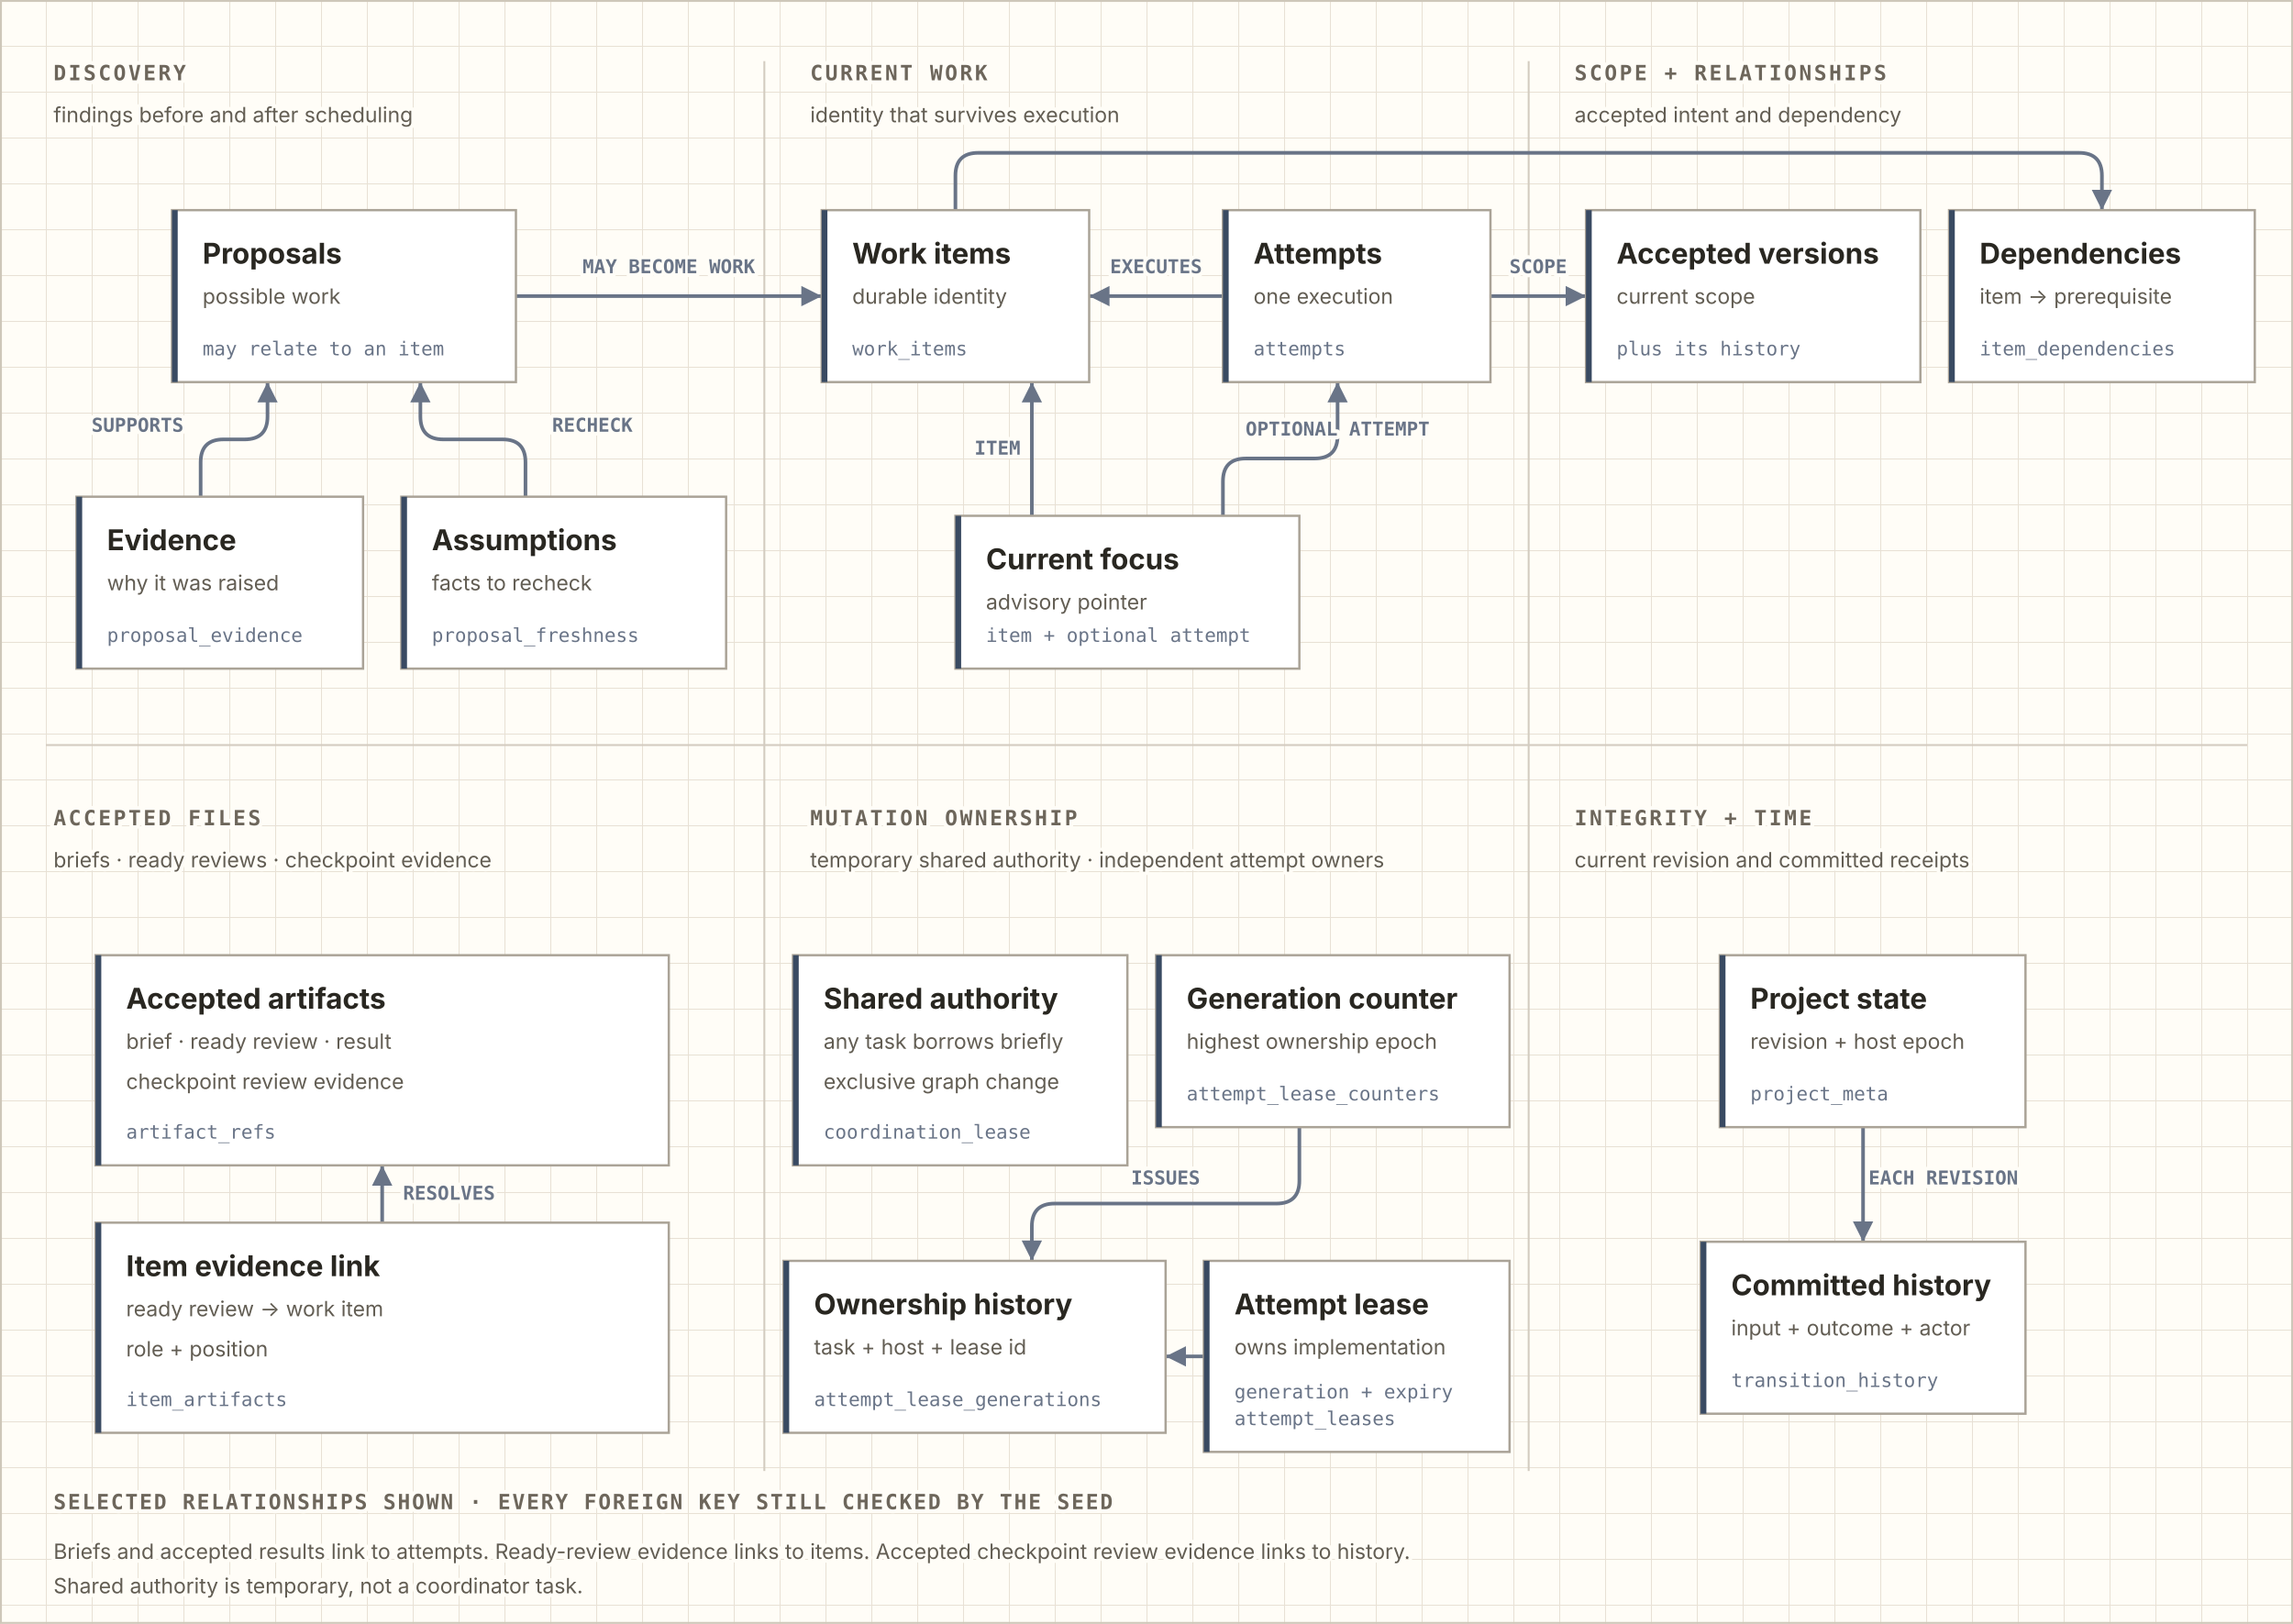
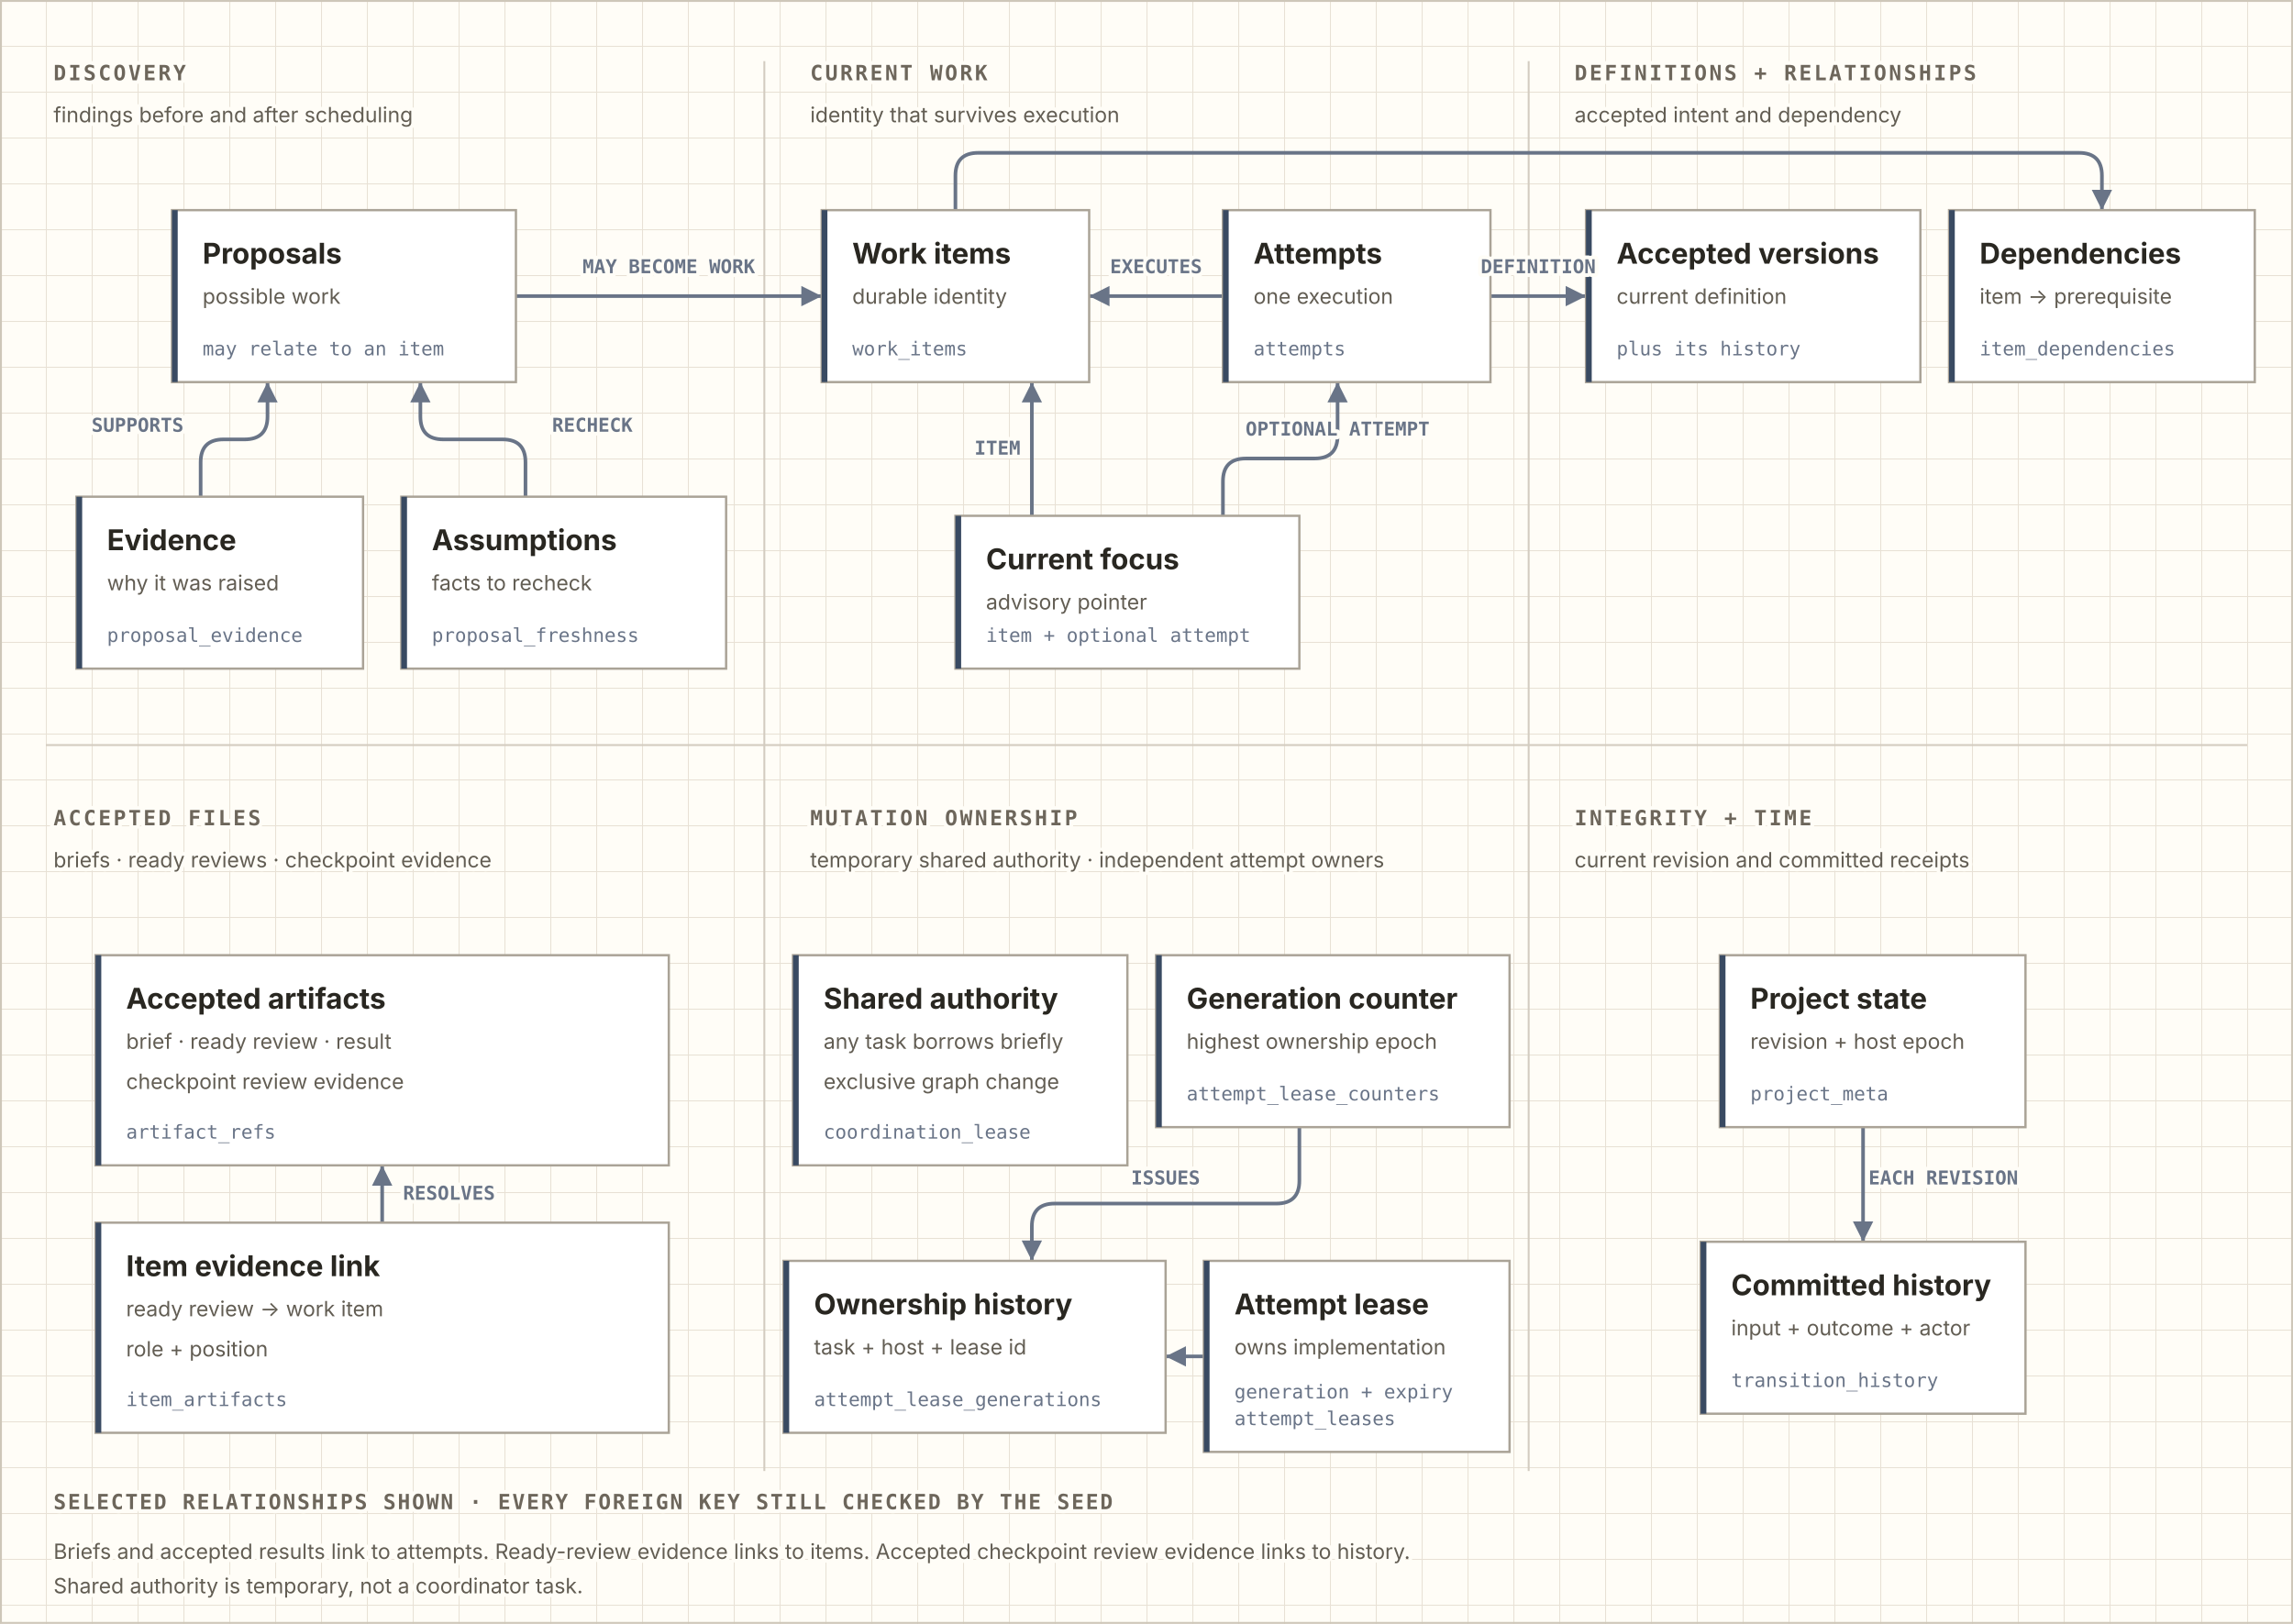
<svg xmlns="http://www.w3.org/2000/svg" role="img" aria-labelledby="title description" viewBox="0 0 1200 850">
  <defs>
    <pattern id="grid" width="24" height="24" patternUnits="userSpaceOnUse">
      <path d="M24 0H0V24" fill="none" stroke="#e8e1d5" stroke-width="1" />
    </pattern>
    <marker id="arrow" viewBox="0 0 10 10" refX="9" refY="5" markerWidth="7" markerHeight="7" orient="auto">
      <path d="M1 1L9 5L1 9Z" fill="#697487" />
    </marker>
    <style>
      text { font-family: ui-sans-serif, system-ui, -apple-system, BlinkMacSystemFont, "Segoe UI", sans-serif; fill: #292721; }
      .section-label, .box-label, .box-meta, .connector-label, .note-meta { font-family: ui-monospace, SFMono-Regular, Menlo, monospace; }
      .section-label, .box-label { font-size: 11px; font-weight: 700; letter-spacing: 0.11em; fill: #6d665b; }
      .section-subtitle { font-size: 11px; fill: #625d53; }
      .guide { stroke: #d3ccc0; stroke-width: 1; }
      .connector { fill: none; stroke: #697487; stroke-width: 1.9; stroke-linecap: round; }
      .connector-label { font-size: 10px; font-weight: 700; fill: #697487; }
      .box { fill: #fff; stroke: #aaa397; stroke-width: 1.2; }
      .box-title { font-size: 15px; font-weight: 700; }
      .box-body { font-size: 11px; fill: #625d53; }
      .box-meta { font-size: 10px; fill: #697487; }
      .note { fill: #625d53; }
      .note-meta { font-weight: 700; letter-spacing: 0.08em; fill: #6d665b; }
      .canvas-text { paint-order: stroke fill; stroke: #fffdf7; stroke-width: 4px; stroke-linejoin: round; }
    </style>
  </defs>
  <rect width="1200" height="850" fill="#fffdf7" />
  <rect width="1200" height="850" fill="url(#grid)" />
  <rect x="0.5" y="0.5" width="1199" height="849" fill="none" stroke="#cec7b9" />
  <line x1="400" y1="32" x2="400" y2="770" class="guide" />
  <line x1="800" y1="32" x2="800" y2="770" class="guide" />
  <line x1="24" y1="390" x2="1176" y2="390" class="guide" />
  <path d="M270 155L430 155" class="connector" marker-end="url(#arrow)" />
  <path d="M640 155L570 155" class="connector" marker-end="url(#arrow)" />
  <path d="M780 155L830 155" class="connector" marker-end="url(#arrow)" />
  <path d="M500 110L500 92Q500 80 512 80L1088 80Q1100 80 1100 92L1100 110" class="connector" marker-end="url(#arrow)" />
  <path d="M105 260L105 242Q105 230 117 230L128 230Q140 230 140 218L140 200" class="connector" marker-end="url(#arrow)" />
  <path d="M275 260L275 242Q275 230 263 230L232 230Q220 230 220 218L220 200" class="connector" marker-end="url(#arrow)" />
  <path d="M540 270L540 200" class="connector" marker-end="url(#arrow)" />
  <path d="M640 270L640 252Q640 240 652 240L688 240Q700 240 700 228L700 200" class="connector" marker-end="url(#arrow)" />
  <path d="M200 640L200 610" class="connector" marker-end="url(#arrow)" />
  <path d="M680 590L680 618Q680 630 668 630L552 630Q540 630 540 642L540 660" class="connector" marker-end="url(#arrow)" />
  <path d="M630 710L610 710" class="connector" marker-end="url(#arrow)" />
  <path d="M975 590L975 650" class="connector" marker-end="url(#arrow)" />
  <rect x="90" y="110" width="180" height="90" class="box" />
  <rect x="90" y="110" width="3" height="90" fill="#394a62" />
  <rect x="40" y="260" width="150" height="90" class="box" />
  <rect x="40" y="260" width="3" height="90" fill="#394a62" />
  <rect x="210" y="260" width="170" height="90" class="box" />
  <rect x="210" y="260" width="3" height="90" fill="#394a62" />
  <rect x="430" y="110" width="140" height="90" class="box" />
  <rect x="430" y="110" width="3" height="90" fill="#394a62" />
  <rect x="640" y="110" width="140" height="90" class="box" />
  <rect x="640" y="110" width="3" height="90" fill="#394a62" />
  <rect x="500" y="270" width="180" height="80" class="box" />
  <rect x="500" y="270" width="3" height="80" fill="#394a62" />
  <rect x="830" y="110" width="175" height="90" class="box" />
  <rect x="830" y="110" width="3" height="90" fill="#394a62" />
  <rect x="1020" y="110" width="160" height="90" class="box" />
  <rect x="1020" y="110" width="3" height="90" fill="#394a62" />
  <rect x="50" y="500" width="300" height="110" class="box" />
  <rect x="50" y="500" width="3" height="110" fill="#394a62" />
  <rect x="50" y="640" width="300" height="110" class="box" />
  <rect x="50" y="640" width="3" height="110" fill="#394a62" />
  <rect x="415" y="500" width="175" height="110" class="box" />
  <rect x="415" y="500" width="3" height="110" fill="#394a62" />
  <rect x="605" y="500" width="185" height="90" class="box" />
  <rect x="605" y="500" width="3" height="90" fill="#394a62" />
  <rect x="410" y="660" width="200" height="90" class="box" />
  <rect x="410" y="660" width="3" height="90" fill="#394a62" />
  <rect x="630" y="660" width="160" height="100" class="box" />
  <rect x="630" y="660" width="3" height="100" fill="#394a62" />
  <rect x="900" y="500" width="160" height="90" class="box" />
  <rect x="900" y="500" width="3" height="90" fill="#394a62" />
  <rect x="890" y="650" width="170" height="90" class="box" />
  <rect x="890" y="650" width="3" height="90" fill="#394a62" />
  <text x="28" y="42" class="section-label canvas-text">DISCOVERY</text>
  <text x="28" y="64" class="section-subtitle canvas-text">findings before and after scheduling</text>
  <text x="424" y="42" class="section-label canvas-text">CURRENT WORK</text>
  <text x="424" y="64" class="section-subtitle canvas-text">identity that survives execution</text>
-   <text x="824" y="42" class="section-label canvas-text">SCOPE + RELATIONSHIPS</text>
+   <text x="824" y="42" class="section-label canvas-text">DEFINITIONS + RELATIONSHIPS</text>
  <text x="824" y="64" class="section-subtitle canvas-text">accepted intent and dependency</text>
  <text x="28" y="432" class="section-label canvas-text">ACCEPTED FILES</text>
  <text x="28" y="454" class="section-subtitle canvas-text">briefs · ready reviews · checkpoint evidence</text>
  <text x="424" y="432" class="section-label canvas-text">MUTATION OWNERSHIP</text>
  <text x="424" y="454" class="section-subtitle canvas-text">temporary shared authority · independent attempt owners</text>
  <text x="824" y="432" class="section-label canvas-text">INTEGRITY + TIME</text>
  <text x="824" y="454" class="section-subtitle canvas-text">current revision and committed receipts</text>
  <text x="350" y="143" text-anchor="middle" class="connector-label canvas-text">MAY BECOME WORK</text>
  <text x="605" y="143" text-anchor="middle" class="connector-label canvas-text">EXECUTES</text>
-   <text x="805" y="143" text-anchor="middle" class="connector-label canvas-text">SCOPE</text>
+   <text x="805" y="143" text-anchor="middle" class="connector-label canvas-text">DEFINITION</text>
  <text x="72" y="226" text-anchor="middle" class="connector-label canvas-text">SUPPORTS</text>
  <text x="310" y="226" text-anchor="middle" class="connector-label canvas-text">RECHECK</text>
  <text x="522" y="238" text-anchor="middle" class="connector-label canvas-text">ITEM</text>
  <text x="700" y="228" text-anchor="middle" class="connector-label canvas-text">OPTIONAL ATTEMPT</text>
  <text x="235" y="628" text-anchor="middle" class="connector-label canvas-text">RESOLVES</text>
  <text x="610" y="620" text-anchor="middle" class="connector-label canvas-text">ISSUES</text>
  <text x="1017" y="620" text-anchor="middle" class="connector-label canvas-text">EACH REVISION</text>
  <text x="106" y="138" class="box-title">Proposals</text>
  <text x="106" y="159" class="box-body">possible work</text>
  <text x="106" y="186" class="box-meta">may relate to an item</text>
  <text x="56" y="288" class="box-title">Evidence</text>
  <text x="56" y="309" class="box-body">why it was raised</text>
  <text x="56" y="336" class="box-meta">proposal_evidence</text>
  <text x="226" y="288" class="box-title">Assumptions</text>
  <text x="226" y="309" class="box-body">facts to recheck</text>
  <text x="226" y="336" class="box-meta">proposal_freshness</text>
  <text x="446" y="138" class="box-title">Work items</text>
  <text x="446" y="159" class="box-body">durable identity</text>
  <text x="446" y="186" class="box-meta">work_items</text>
  <text x="656" y="138" class="box-title">Attempts</text>
  <text x="656" y="159" class="box-body">one execution</text>
  <text x="656" y="186" class="box-meta">attempts</text>
  <text x="516" y="298" class="box-title">Current focus</text>
  <text x="516" y="319" class="box-body">advisory pointer</text>
  <text x="516" y="336" class="box-meta">item + optional attempt</text>
  <text x="846" y="138" class="box-title">Accepted versions</text>
-   <text x="846" y="159" class="box-body">current scope</text>
+   <text x="846" y="159" class="box-body">current definition</text>
  <text x="846" y="186" class="box-meta">plus its history</text>
  <text x="1036" y="138" class="box-title">Dependencies</text>
  <text x="1036" y="159" class="box-body">item → prerequisite</text>
  <text x="1036" y="186" class="box-meta">item_dependencies</text>
  <text x="66" y="528" class="box-title">Accepted artifacts</text>
  <text x="66" y="549" class="box-body">brief · ready review · result</text>
  <text x="66" y="570" class="box-body">checkpoint review evidence</text>
  <text x="66" y="596" class="box-meta">artifact_refs</text>
  <text x="66" y="668" class="box-title">Item evidence link</text>
  <text x="66" y="689" class="box-body">ready review → work item</text>
  <text x="66" y="710" class="box-body">role + position</text>
  <text x="66" y="736" class="box-meta">item_artifacts</text>
  <text x="431" y="528" class="box-title">Shared authority</text>
  <text x="431" y="549" class="box-body">any task borrows briefly</text>
  <text x="431" y="570" class="box-body">exclusive graph change</text>
  <text x="431" y="596" class="box-meta">coordination_lease</text>
  <text x="621" y="528" class="box-title">Generation counter</text>
  <text x="621" y="549" class="box-body">highest ownership epoch</text>
  <text x="621" y="576" class="box-meta">attempt_lease_counters</text>
  <text x="426" y="688" class="box-title">Ownership history</text>
  <text x="426" y="709" class="box-body">task + host + lease id</text>
  <text x="426" y="736" class="box-meta">attempt_lease_generations</text>
  <text x="646" y="688" class="box-title">Attempt lease</text>
  <text x="646" y="709" class="box-body">owns implementation</text>
  <text x="646" y="732" class="box-meta">generation + expiry</text>
  <text x="646" y="746" class="box-meta">attempt_leases</text>
  <text x="916" y="528" class="box-title">Project state</text>
  <text x="916" y="549" class="box-body">revision + host epoch</text>
  <text x="916" y="576" class="box-meta">project_meta</text>
  <text x="906" y="678" class="box-title">Committed history</text>
  <text x="906" y="699" class="box-body">input + outcome + actor</text>
  <text x="906" y="726" class="box-meta">transition_history</text>
  <text x="28" y="790" text-anchor="start" font-size="11" class="note-meta canvas-text">SELECTED RELATIONSHIPS SHOWN · EVERY FOREIGN KEY STILL CHECKED BY THE SEED</text>
  <text x="28" y="816" text-anchor="start" font-size="11" class="note canvas-text">Briefs and accepted results link to attempts. Ready-review evidence links to items. Accepted checkpoint review evidence links to history.</text>
  <text x="28" y="834" text-anchor="start" font-size="11" class="note canvas-text">Shared authority is temporary, not a coordinator task.</text>
</svg>
